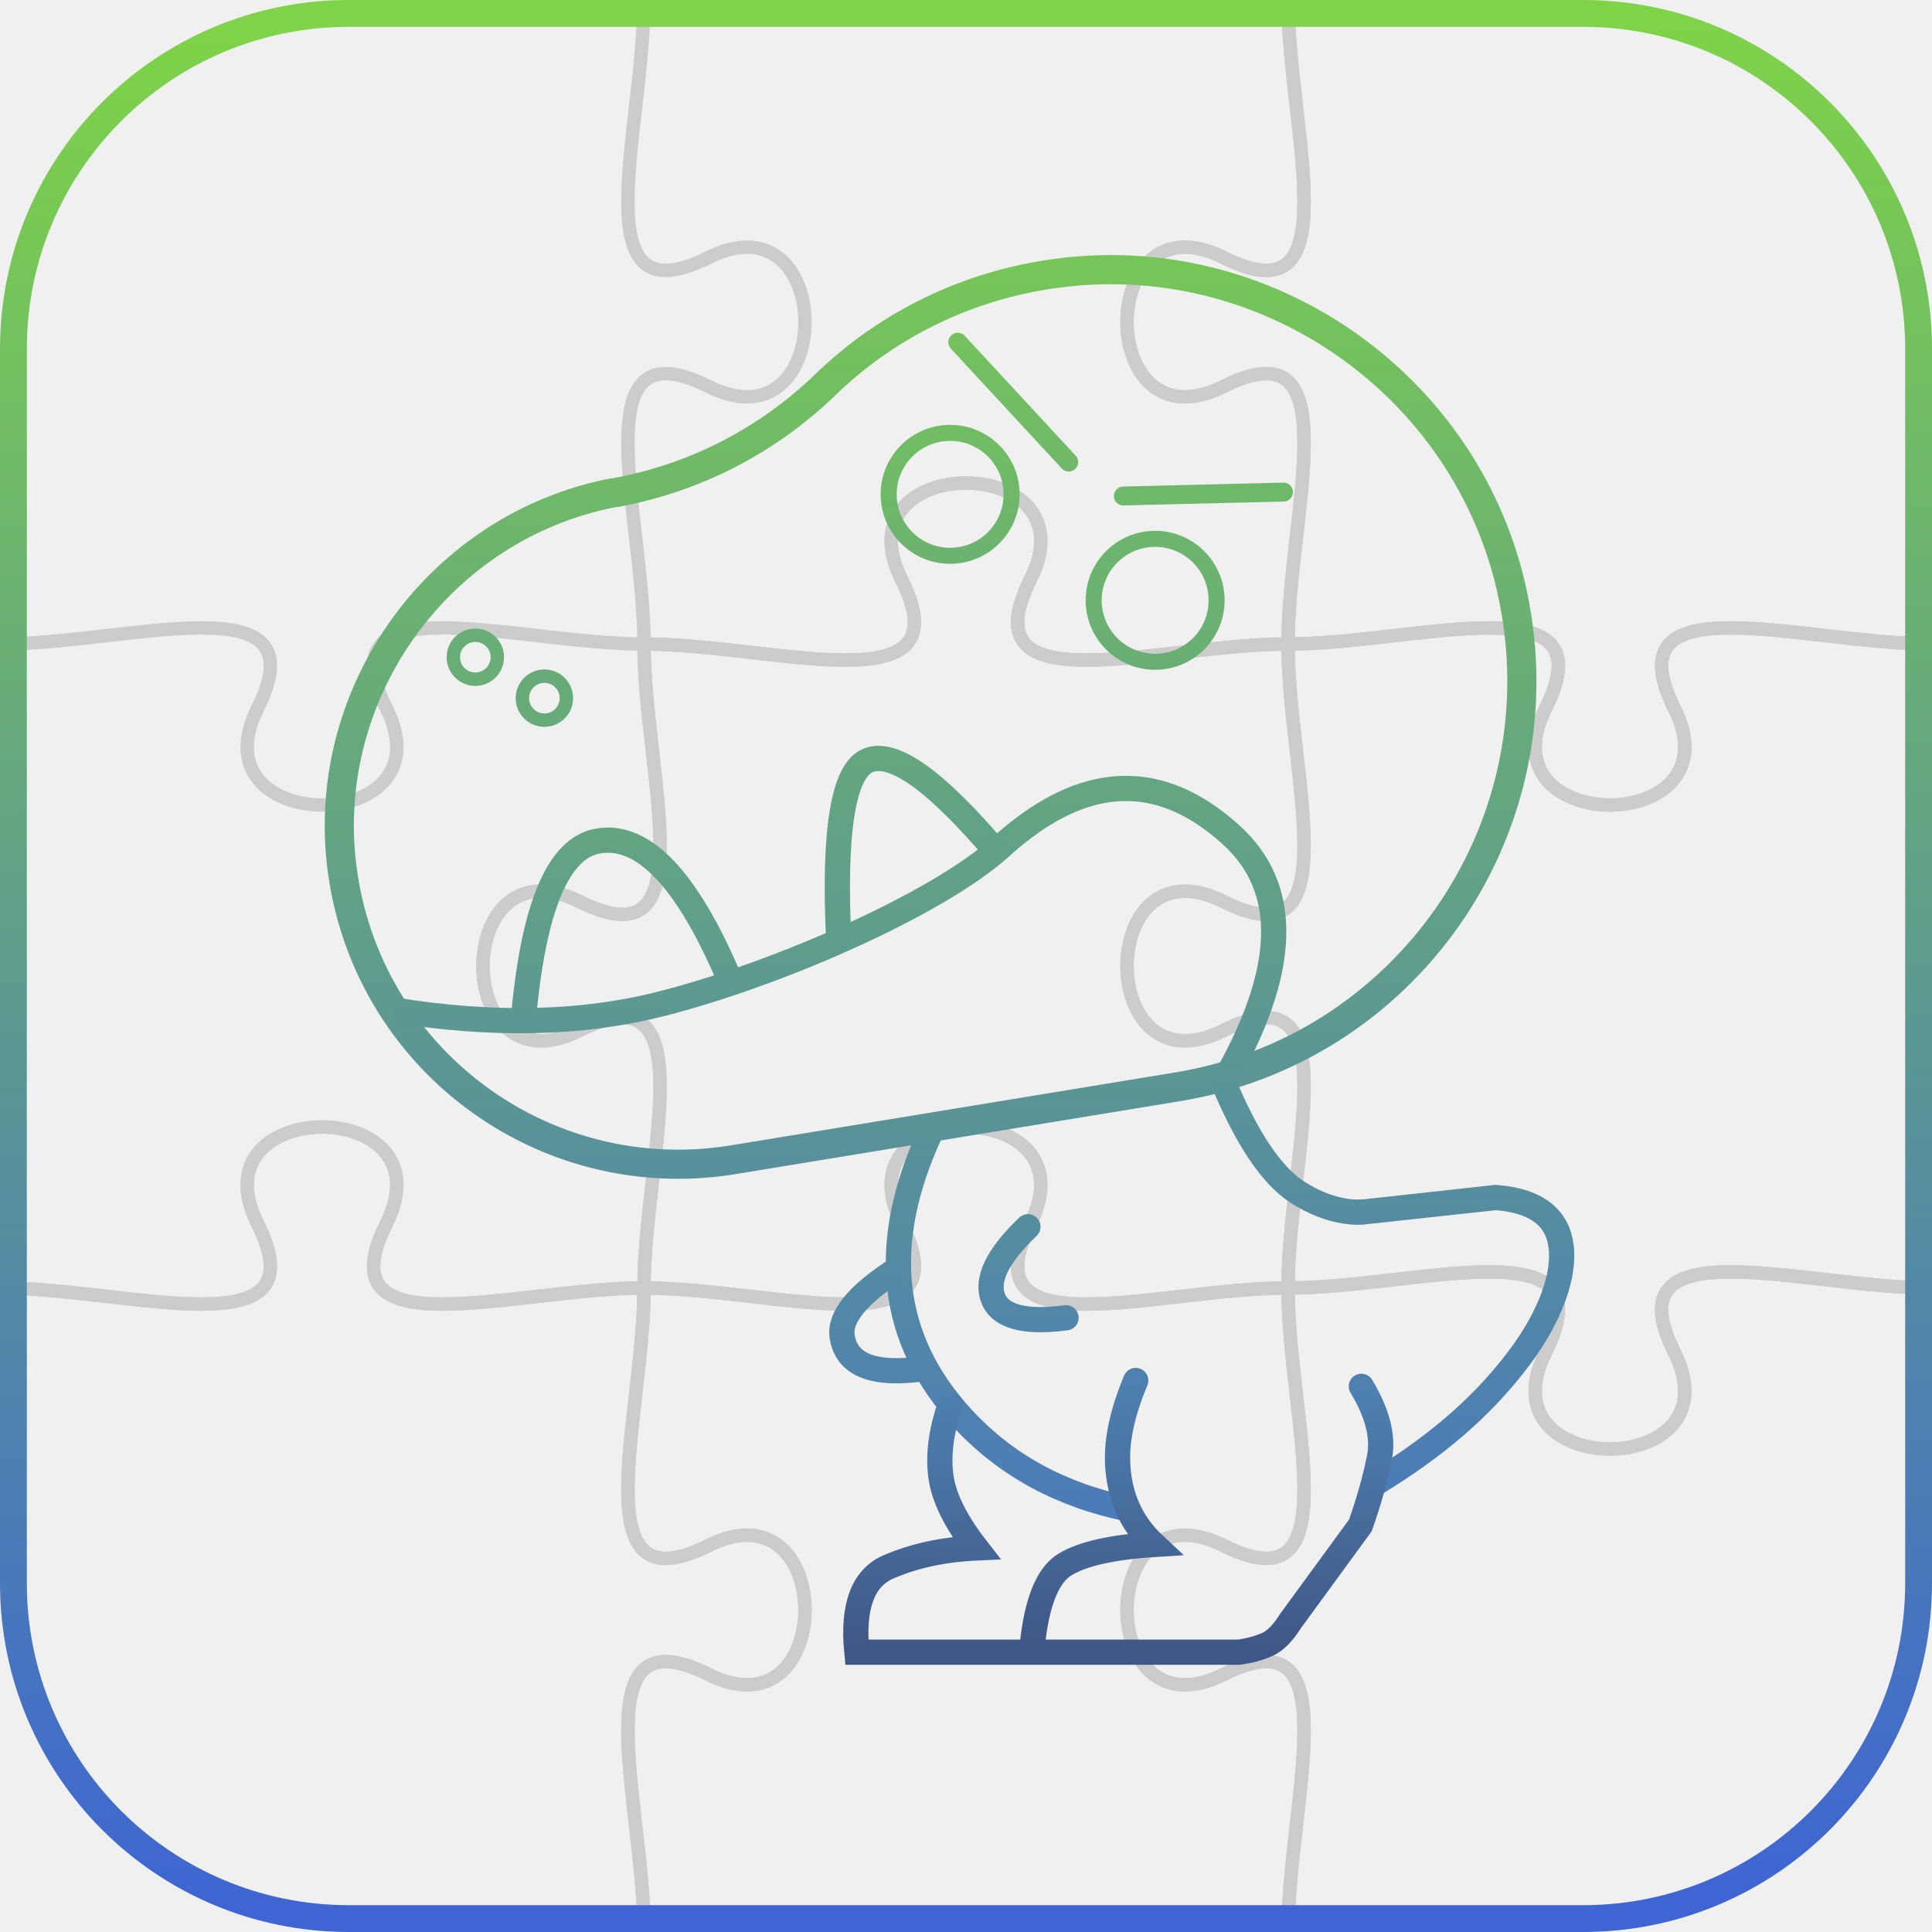
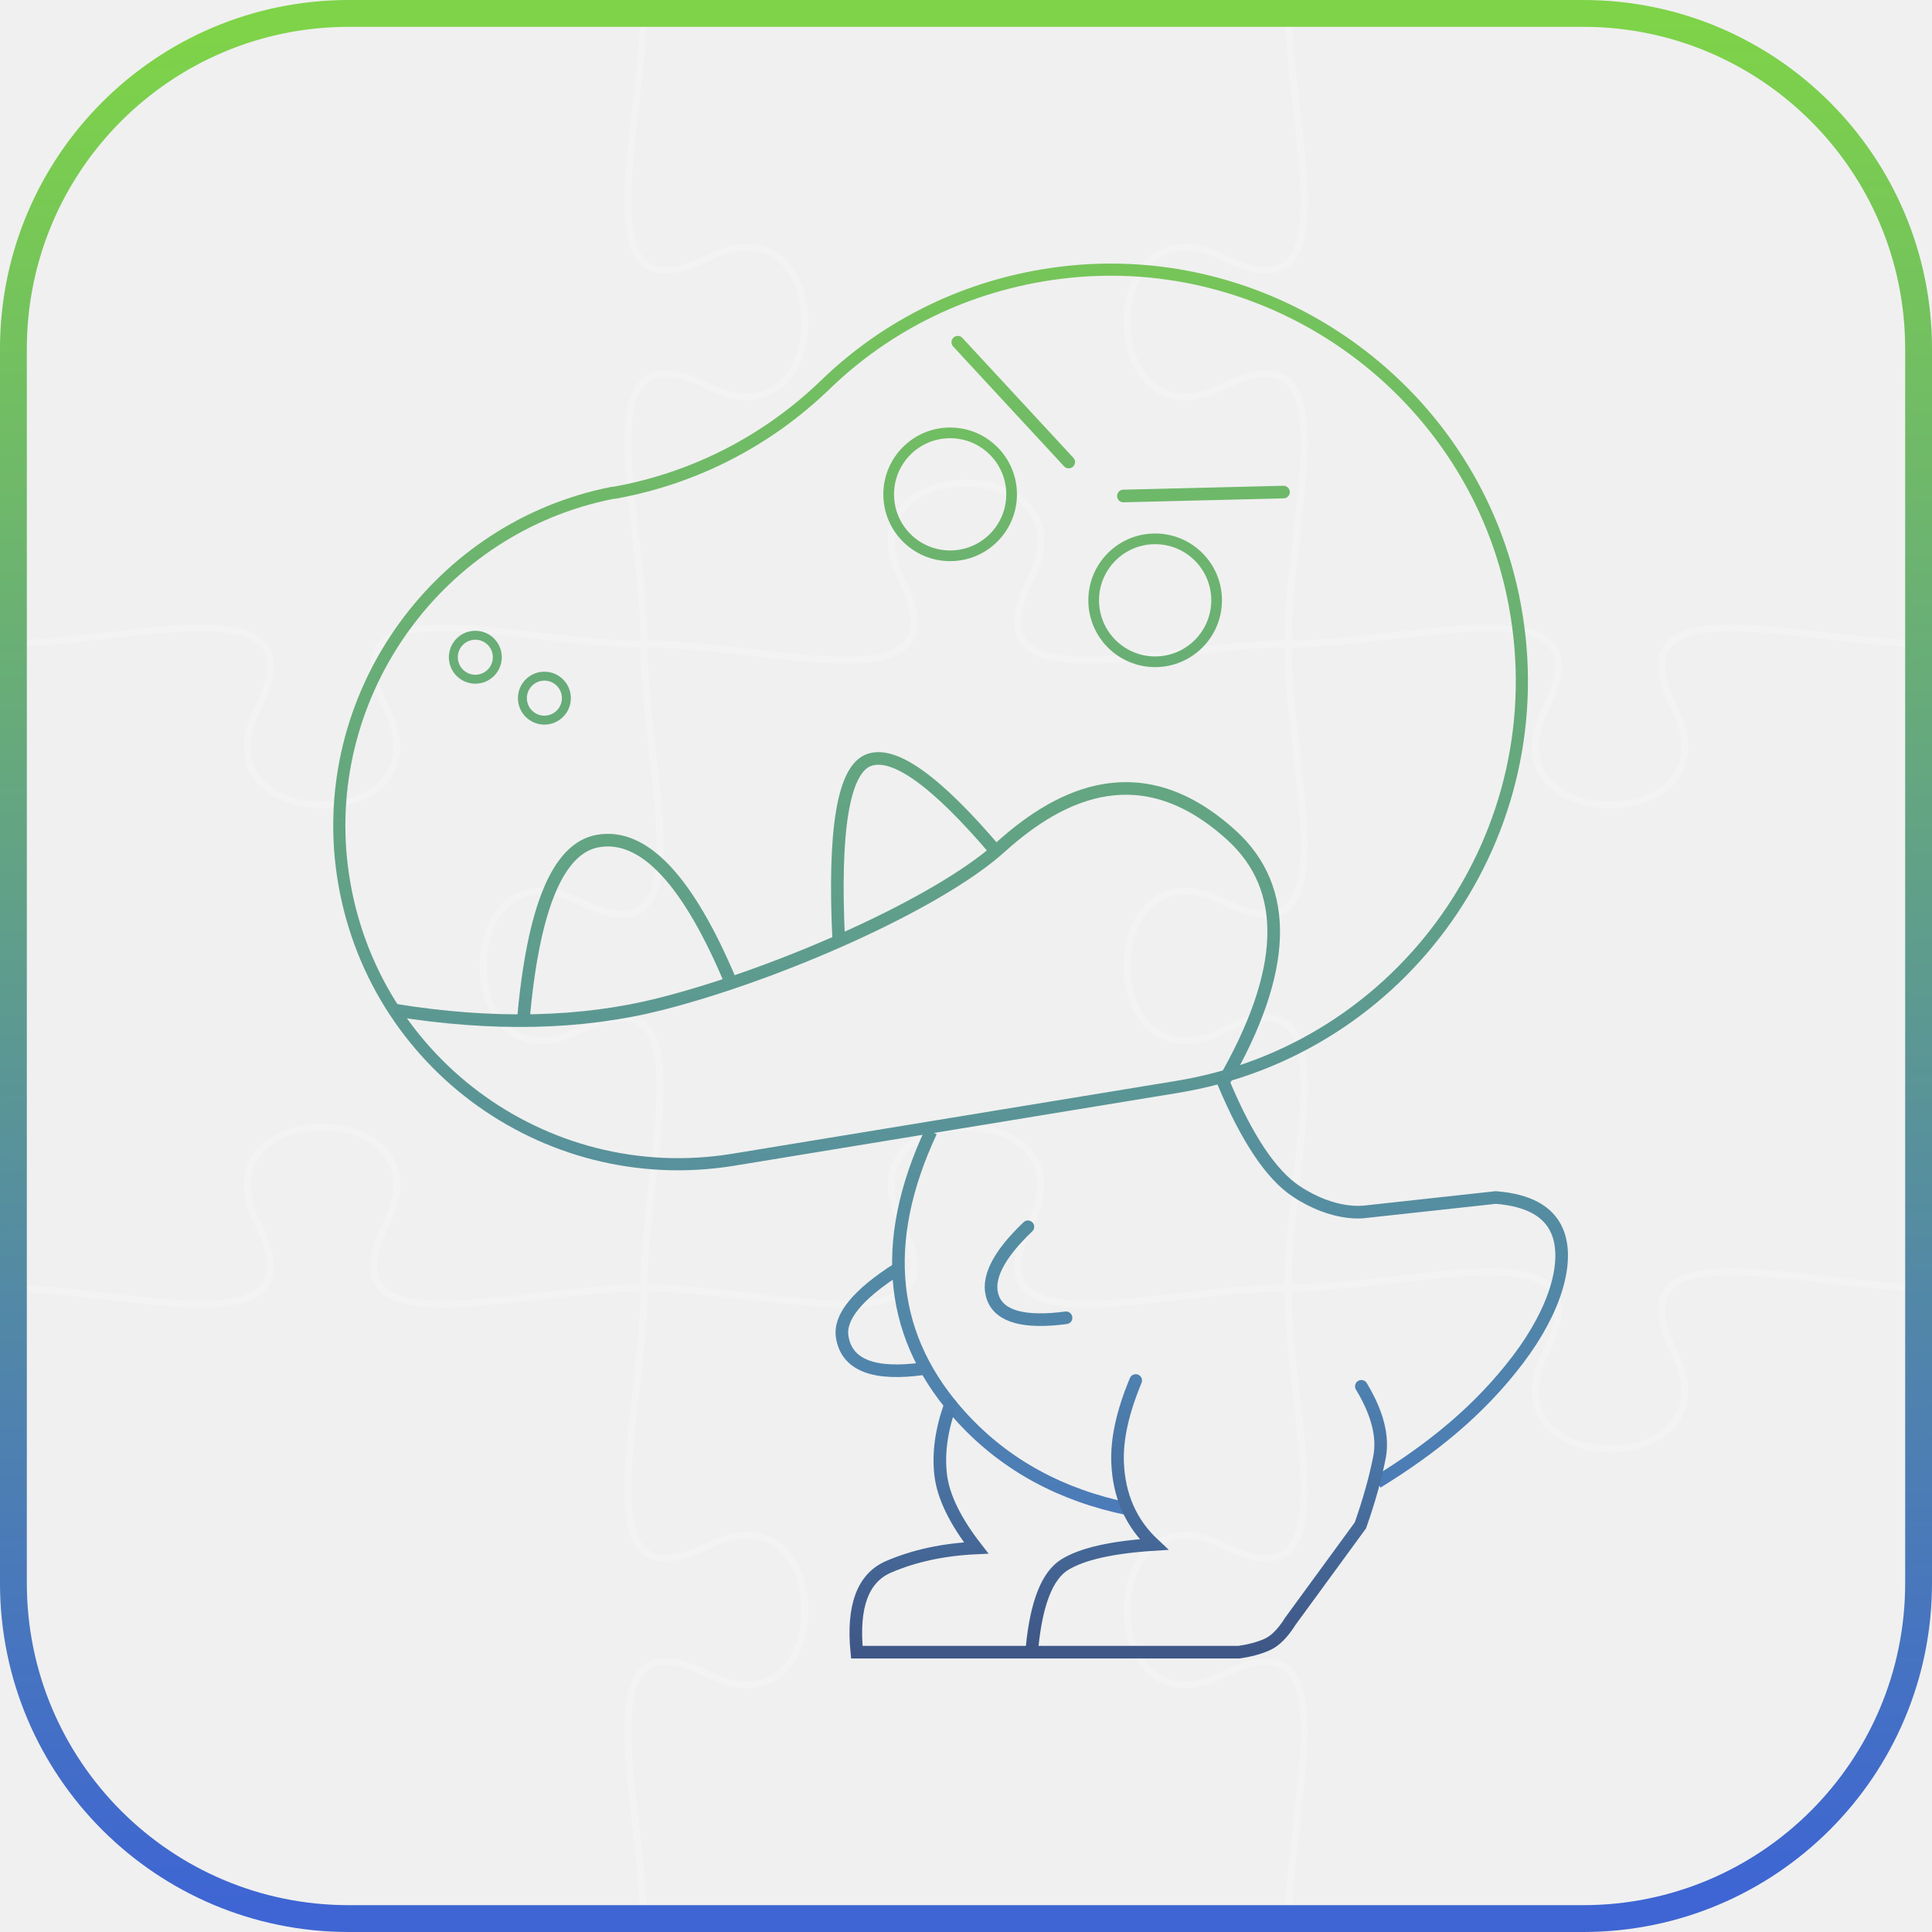
- <svg xmlns="http://www.w3.org/2000/svg" id="eflVa6yTcr21" viewBox="0 0 288 288" shape-rendering="geometricPrecision" text-rendering="geometricPrecision" width="288" height="288">
+ <svg xmlns="http://www.w3.org/2000/svg" id="eQt0kZDa5M81" viewBox="0 0 288 288" shape-rendering="geometricPrecision" text-rendering="geometricPrecision" width="288" height="288">
  <defs>
-     <linearGradient id="eflVa6yTcr212-stroke" x1="0.5" y1="0" x2="0.5" y2="1" spreadMethod="pad" gradientUnits="objectBoundingBox" gradientTransform="translate(0 0)">
-       <stop id="eflVa6yTcr212-stroke-0" offset="0%" stop-color="#76c559" />
-       <stop id="eflVa6yTcr212-stroke-1" offset="100%" stop-color="#58919b" />
+     <linearGradient id="eQt0kZDa5M812-stroke" x1="0.5" y1="0" x2="0.5" y2="1" spreadMethod="pad" gradientUnits="objectBoundingBox" gradientTransform="translate(0 0)">
+       <stop id="eQt0kZDa5M812-stroke-0" offset="0%" stop-color="#76c559" />
+       <stop id="eQt0kZDa5M812-stroke-1" offset="100%" stop-color="#58919b" />
    </linearGradient>
-     <linearGradient id="eflVa6yTcr213-stroke" x1="0.5" y1="0" x2="0.5" y2="1" spreadMethod="pad" gradientUnits="objectBoundingBox" gradientTransform="translate(0 0)">
-       <stop id="eflVa6yTcr213-stroke-0" offset="0%" stop-color="#64a681" />
-       <stop id="eflVa6yTcr213-stroke-1" offset="100%" stop-color="#4b7cb6" />
+     <linearGradient id="eQt0kZDa5M813-stroke" x1="0.5" y1="0" x2="0.5" y2="1" spreadMethod="pad" gradientUnits="objectBoundingBox" gradientTransform="translate(0 0)">
+       <stop id="eQt0kZDa5M813-stroke-0" offset="0%" stop-color="#64a681" />
+       <stop id="eQt0kZDa5M813-stroke-1" offset="100%" stop-color="#4b7cb6" />
    </linearGradient>
-     <linearGradient id="eflVa6yTcr214-stroke" x1="0.5" y1="0" x2="0.5" y2="1" spreadMethod="pad" gradientUnits="objectBoundingBox" gradientTransform="translate(0 0)">
-       <stop id="eflVa6yTcr214-stroke-0" offset="0%" stop-color="#64a680" />
-       <stop id="eflVa6yTcr214-stroke-1" offset="100%" stop-color="#5e9c8d" />
+     <linearGradient id="eQt0kZDa5M814-stroke" x1="0.5" y1="0" x2="0.5" y2="1" spreadMethod="pad" gradientUnits="objectBoundingBox" gradientTransform="translate(0 0)">
+       <stop id="eQt0kZDa5M814-stroke-0" offset="0%" stop-color="#64a680" />
+       <stop id="eQt0kZDa5M814-stroke-1" offset="100%" stop-color="#5e9c8d" />
    </linearGradient>
-     <linearGradient id="eflVa6yTcr215-stroke" x1="90.417" y1="124.131" x2="90.417" y2="152.452" spreadMethod="pad" gradientUnits="userSpaceOnUse" gradientTransform="translate(0 0)">
-       <stop id="eflVa6yTcr215-stroke-0" offset="0%" stop-color="#63a483" />
-       <stop id="eflVa6yTcr215-stroke-1" offset="100%" stop-color="#5c9893" />
+     <linearGradient id="eQt0kZDa5M815-stroke" x1="90.417" y1="124.131" x2="90.417" y2="152.452" spreadMethod="pad" gradientUnits="userSpaceOnUse" gradientTransform="translate(0 0)">
+       <stop id="eQt0kZDa5M815-stroke-0" offset="0%" stop-color="#63a483" />
+       <stop id="eQt0kZDa5M815-stroke-1" offset="100%" stop-color="#5c9893" />
    </linearGradient>
-     <linearGradient id="eflVa6yTcr216-stroke" x1="0.5" y1="0" x2="0.5" y2="1" spreadMethod="pad" gradientUnits="objectBoundingBox" gradientTransform="translate(0 0)">
-       <stop id="eflVa6yTcr216-stroke-0" offset="0%" stop-color="#599398" />
-       <stop id="eflVa6yTcr216-stroke-1" offset="100%" stop-color="#4b7bb8" />
+     <linearGradient id="eQt0kZDa5M816-stroke" x1="0.5" y1="0" x2="0.5" y2="1" spreadMethod="pad" gradientUnits="objectBoundingBox" gradientTransform="translate(0 0)">
+       <stop id="eQt0kZDa5M816-stroke-0" offset="0%" stop-color="#599398" />
+       <stop id="eQt0kZDa5M816-stroke-1" offset="100%" stop-color="#4b7bb8" />
    </linearGradient>
-     <linearGradient id="eflVa6yTcr217-stroke" x1="0.5" y1="0" x2="0.5" y2="1" spreadMethod="pad" gradientUnits="objectBoundingBox" gradientTransform="translate(0 0)">
-       <stop id="eflVa6yTcr217-stroke-0" offset="0%" stop-color="#4e81b0" />
-       <stop id="eflVa6yTcr217-stroke-1" offset="100%" stop-color="#3f5787" />
+     <linearGradient id="eQt0kZDa5M817-stroke" x1="0.5" y1="0" x2="0.5" y2="1" spreadMethod="pad" gradientUnits="objectBoundingBox" gradientTransform="translate(0 0)">
+       <stop id="eQt0kZDa5M817-stroke-0" offset="0%" stop-color="#4e81b0" />
+       <stop id="eQt0kZDa5M817-stroke-1" offset="100%" stop-color="#3f5787" />
    </linearGradient>
-     <linearGradient id="eflVa6yTcr218-stroke" x1="0.5" y1="0" x2="0.5" y2="1" spreadMethod="pad" gradientUnits="objectBoundingBox" gradientTransform="translate(0 0)">
-       <stop id="eflVa6yTcr218-stroke-0" offset="0%" stop-color="#4e81b0" />
-       <stop id="eflVa6yTcr218-stroke-1" offset="100%" stop-color="#3f5787" />
+     <linearGradient id="eQt0kZDa5M818-stroke" x1="0.5" y1="0" x2="0.5" y2="1" spreadMethod="pad" gradientUnits="objectBoundingBox" gradientTransform="translate(0 0)">
+       <stop id="eQt0kZDa5M818-stroke-0" offset="0%" stop-color="#4e81b0" />
+       <stop id="eQt0kZDa5M818-stroke-1" offset="100%" stop-color="#3f5787" />
    </linearGradient>
-     <linearGradient id="eflVa6yTcr219-stroke" x1="0.5" y1="0" x2="0.5" y2="1" spreadMethod="pad" gradientUnits="objectBoundingBox" gradientTransform="translate(0 0)">
-       <stop id="eflVa6yTcr219-stroke-0" offset="0%" stop-color="#558da0" />
-       <stop id="eflVa6yTcr219-stroke-1" offset="100%" stop-color="#5186aa" />
+     <linearGradient id="eQt0kZDa5M819-stroke" x1="0.5" y1="0" x2="0.5" y2="1" spreadMethod="pad" gradientUnits="objectBoundingBox" gradientTransform="translate(0 0)">
+       <stop id="eQt0kZDa5M819-stroke-0" offset="0%" stop-color="#558da0" />
+       <stop id="eQt0kZDa5M819-stroke-1" offset="100%" stop-color="#5186aa" />
    </linearGradient>
-     <linearGradient id="eflVa6yTcr220-stroke" x1="0.5" y1="0" x2="0.5" y2="1" spreadMethod="pad" gradientUnits="objectBoundingBox" gradientTransform="translate(0 0)">
-       <stop id="eflVa6yTcr220-stroke-0" offset="0%" stop-color="#548aa4" />
-       <stop id="eflVa6yTcr220-stroke-1" offset="100%" stop-color="#5084ac" />
+     <linearGradient id="eQt0kZDa5M820-stroke" x1="0.5" y1="0" x2="0.5" y2="1" spreadMethod="pad" gradientUnits="objectBoundingBox" gradientTransform="translate(0 0)">
+       <stop id="eQt0kZDa5M820-stroke-0" offset="0%" stop-color="#548aa4" />
+       <stop id="eQt0kZDa5M820-stroke-1" offset="100%" stop-color="#5084ac" />
    </linearGradient>
-     <linearGradient id="eflVa6yTcr223-stroke" x1="0.5" y1="0" x2="0.5" y2="1" spreadMethod="pad" gradientUnits="objectBoundingBox" gradientTransform="translate(0 0)">
-       <stop id="eflVa6yTcr223-stroke-0" offset="0%" stop-color="#71bd63" />
-       <stop id="eflVa6yTcr223-stroke-1" offset="100%" stop-color="#6cb36f" />
+     <linearGradient id="eQt0kZDa5M823-stroke" x1="0.5" y1="0" x2="0.5" y2="1" spreadMethod="pad" gradientUnits="objectBoundingBox" gradientTransform="translate(0 0)">
+       <stop id="eQt0kZDa5M823-stroke-0" offset="0%" stop-color="#71bd63" />
+       <stop id="eQt0kZDa5M823-stroke-1" offset="100%" stop-color="#6cb36f" />
    </linearGradient>
-     <linearGradient id="eflVa6yTcr224-stroke" x1="0.5" y1="0" x2="0.5" y2="1" spreadMethod="pad" gradientUnits="objectBoundingBox" gradientTransform="translate(0 0)">
-       <stop id="eflVa6yTcr224-stroke-0" offset="0%" stop-color="#6db56d" />
-       <stop id="eflVa6yTcr224-stroke-1" offset="100%" stop-color="#69af75" />
+     <linearGradient id="eQt0kZDa5M824-stroke" x1="0.5" y1="0" x2="0.5" y2="1" spreadMethod="pad" gradientUnits="objectBoundingBox" gradientTransform="translate(0 0)">
+       <stop id="eQt0kZDa5M824-stroke-0" offset="0%" stop-color="#6db56d" />
+       <stop id="eQt0kZDa5M824-stroke-1" offset="100%" stop-color="#69af75" />
    </linearGradient>
-     <linearGradient id="eflVa6yTcr225-stroke" x1="0.5" y1="0" x2="0.5" y2="1" spreadMethod="pad" gradientUnits="objectBoundingBox" gradientTransform="translate(0 0)">
-       <stop id="eflVa6yTcr225-stroke-0" offset="0%" stop-color="#74c15e" />
-       <stop id="eflVa6yTcr225-stroke-1" offset="100%" stop-color="#6fb968" />
+     <linearGradient id="eQt0kZDa5M825-stroke" x1="0.5" y1="0" x2="0.5" y2="1" spreadMethod="pad" gradientUnits="objectBoundingBox" gradientTransform="translate(0 0)">
+       <stop id="eQt0kZDa5M825-stroke-0" offset="0%" stop-color="#74c15e" />
+       <stop id="eQt0kZDa5M825-stroke-1" offset="100%" stop-color="#6fb968" />
    </linearGradient>
-     <linearGradient id="eflVa6yTcr227-stroke" x1="0.49" y1="0" x2="0.5" y2="0.999" spreadMethod="pad" gradientUnits="objectBoundingBox" gradientTransform="translate(0 0)">
-       <stop id="eflVa6yTcr227-stroke-0" offset="0%" stop-color="#7ed348" />
-       <stop id="eflVa6yTcr227-stroke-1" offset="100%" stop-color="#3e65d3" />
+     <linearGradient id="eQt0kZDa5M827-stroke" x1="0.49" y1="0" x2="0.5" y2="0.999" spreadMethod="pad" gradientUnits="objectBoundingBox" gradientTransform="translate(0 0)">
+       <stop id="eQt0kZDa5M827-stroke-0" offset="0%" stop-color="#7ed348" />
+       <stop id="eQt0kZDa5M827-stroke-1" offset="100%" stop-color="#3e65d3" />
    </linearGradient>
  </defs>
-   <g style="mix-blend-mode:multiply" opacity="0.15">
-     <path d="M192,0c0,19.2,9.6,48-9.6,38.4s-19.2,28.8,0,19.2s9.6,19.2,9.6,38.4v0c-19.2,0-48,9.6-38.4-9.6s-28.8-19.2-19.2,0-19.2,9.6-38.4,9.6c0-19.2-9.6-48,9.6-38.4s19.2-28.8,0-19.2-9.6-19.2-9.6-38.4h96Z" fill="none" stroke="#000" stroke-width="2" stroke-miterlimit="1" />
-     <path d="M192,0c0,19.2,9.6,48-9.6,38.4s-19.2,28.8,0,19.2s9.6,19.2,9.6,38.4c19.2,0,48-9.6,38.4,9.6s28.8,19.2,19.2,0s19.2-9.6,38.4-9.6" fill="none" stroke="#000" stroke-width="2" stroke-miterlimit="1" />
-     <path d="M0,192c19.2,0,48,9.6,38.4-9.6s28.8-19.2,19.2,0s19.2,9.6,38.4,9.6v0c0-19.2,9.6-48-9.6-38.4s-19.2-28.8,0-19.2s9.6-19.2,9.6-38.4c-19.2,0-48-9.6-38.4,9.6s-28.8,19.2-19.2,0-19.2-9.6-38.4-9.6v96Z" fill="none" stroke="#000" stroke-width="2" stroke-miterlimit="1" />
-     <path d="M192,96c-19.2,0-48,9.6-38.4-9.6s-28.8-19.2-19.2,0-19.2,9.6-38.4,9.6c0,19.2,9.6,48-9.6,38.4s-19.2,28.8,0,19.2s9.6,19.2,9.6,38.4v0c19.2,0,48,9.6,38.4-9.6s28.8-19.2,19.2,0s19.2,9.6,38.4,9.6v0c0-19.2,9.6-48-9.6-38.4s-19.2-28.8,0-19.2s9.6-19.2,9.6-38.4" fill="none" stroke="#000" stroke-width="2" stroke-miterlimit="1" />
-     <path d="M288,192c-19.2,0-48-9.6-38.4,9.6s-28.8,19.2-19.2,0-19.2-9.6-38.4-9.6c0-19.2,9.6-48-9.6-38.4s-19.2-28.8,0-19.2s9.6-19.2,9.6-38.4c19.2,0,48-9.6,38.4,9.6s28.8,19.2,19.2,0s19.2-9.6,38.4-9.6v96Z" fill="none" stroke="#000" stroke-width="2" stroke-miterlimit="1" />
-     <path d="M0,192c19.2,0,48,9.6,38.4-9.6s28.8-19.2,19.2,0s19.2,9.6,38.4,9.6c0,19.2-9.6,48,9.6,38.4s19.2,28.8,0,19.2-9.6,19.2-9.6,38.4" fill="none" stroke="#000" stroke-width="2" stroke-miterlimit="1" />
-     <path d="M192,288h-96c0-19.2-9.6-48,9.6-38.4s19.2-28.8,0-19.2-9.6-19.2-9.6-38.4c19.2,0,48,9.6,38.4-9.6s28.8-19.2,19.2,0s19.2,9.6,38.4,9.6c0,19.2,9.6,48-9.6,38.4s-19.2,28.8,0,19.2s9.6,19.2,9.6,38.4Z" fill="none" stroke="#000" stroke-width="2" stroke-miterlimit="1" />
-     <path d="M192,288c0-19.2,9.6-48-9.6-38.4s-19.2-28.8,0-19.2s9.6-19.2,9.6-38.4c19.2,0,48-9.6,38.4,9.6s28.8,19.2,19.2,0s19.2-9.6,38.4-9.6" fill="none" stroke="#000" stroke-width="2" stroke-miterlimit="1" />
+   <g opacity="0.18">
+     <path d="M192,0c0,19.2,9.6,48-9.6,38.4s-19.2,28.8,0,19.2s9.6,19.2,9.6,38.4v0c-19.2,0-48,9.6-38.4-9.6s-28.8-19.2-19.2,0-19.2,9.6-38.4,9.6c0-19.2-9.6-48,9.6-38.4s19.2-28.8,0-19.2-9.6-19.2-9.6-38.4h96Z" fill="none" stroke="#fff" stroke-miterlimit="1" />
+     <path d="M192,0c0,19.2,9.6,48-9.6,38.4s-19.2,28.8,0,19.2s9.6,19.2,9.6,38.4c19.2,0,48-9.6,38.4,9.6s28.8,19.2,19.2,0s19.2-9.6,38.4-9.6" fill="none" stroke="#fff" stroke-miterlimit="1" />
+     <path d="M0,192c19.2,0,48,9.6,38.4-9.6s28.8-19.2,19.2,0s19.2,9.6,38.4,9.6v0c0-19.2,9.6-48-9.6-38.4s-19.2-28.8,0-19.2s9.6-19.2,9.6-38.4c-19.2,0-48-9.6-38.4,9.6s-28.8,19.2-19.2,0-19.2-9.6-38.4-9.6v96Z" fill="none" stroke="#fff" stroke-miterlimit="1" />
+     <path d="M192,96c-19.2,0-48,9.6-38.4-9.6s-28.8-19.2-19.2,0-19.2,9.6-38.4,9.6c0,19.2,9.6,48-9.6,38.4s-19.2,28.8,0,19.2s9.6,19.2,9.6,38.4v0c19.2,0,48,9.6,38.4-9.6s28.8-19.2,19.2,0s19.2,9.6,38.4,9.6v0c0-19.2,9.6-48-9.6-38.4s-19.2-28.8,0-19.2s9.6-19.2,9.6-38.4" fill="none" stroke="#fff" stroke-miterlimit="1" />
+     <path d="M288,192c-19.2,0-48-9.6-38.4,9.6s-28.8,19.2-19.2,0-19.2-9.6-38.4-9.6c0-19.2,9.6-48-9.6-38.4s-19.2-28.8,0-19.2s9.6-19.2,9.6-38.4c19.2,0,48-9.6,38.4,9.6s28.8,19.2,19.2,0s19.2-9.6,38.4-9.6v96Z" fill="none" stroke="#fff" stroke-miterlimit="1" />
+     <path d="M0,192c19.2,0,48,9.6,38.4-9.6s28.8-19.2,19.2,0s19.2,9.6,38.4,9.6c0,19.2-9.6,48,9.6,38.4s19.2,28.8,0,19.2-9.6,19.2-9.6,38.4" fill="none" stroke="#fff" stroke-miterlimit="1" />
+     <path d="M192,288h-96c0-19.2-9.6-48,9.6-38.4s19.2-28.8,0-19.2-9.6-19.2-9.6-38.4c19.2,0,48,9.6,38.4-9.6s28.8-19.2,19.2,0s19.2,9.6,38.4,9.6c0,19.2,9.6,48-9.6,38.4s-19.2,28.8,0,19.2s9.6,19.2,9.6,38.4Z" fill="none" stroke="#fff" stroke-miterlimit="1" />
+     <path d="M192,288c0-19.2,9.6-48-9.6-38.4s-19.2-28.8,0-19.2s9.6-19.2,9.6-38.4c19.2,0,48-9.6,38.4,9.6s28.8,19.2,19.2,0s19.2-9.6,38.4-9.6" fill="none" stroke="#fff" stroke-miterlimit="1" />
  </g>
  <g transform="matrix(.94 0 0 0.94 8.501194 8.59445)">
-     <path d="M405.5,143.9c8.8,46.9-22.7,91.7-69.6,99.3l-91.4,15c-39,6.3-75.7-20.9-80.5-60.6-4.3-36,20.2-69.7,55.7-76.7.3,0,.6-.1.8-.1c16.3-3,31.2-10.7,43.1-22.2c12.6-12.2,29.2-20.6,48.2-23c44.2-5.6,85.6,24.6,93.7,68.3Z" transform="matrix(.770287 0 0 0.770289-81.18658-24.10177)" fill="none" stroke="url(#eflVa6yTcr212-stroke)" stroke-width="6" />
-     <path d="M209.358,225.915c8.743-5.39,16.169-11.378,22.278-19.403s8.264-15.81,6.228-20.481q-2.036-4.671-9.702-5.27-20.721,2.276-20.84,2.276c-.12,0-4.791.719-10.78-3.234q-5.989-3.952-11.576-17.316q15.292-26.443,1.274-39.186c-14.018-12.743-26.761-7.009-36.637,1.912s-35.044,20.071-53.841,24.85q-18.796,4.779-42.372.956" transform="translate(.000003 0.000001)" fill="none" stroke="url(#eflVa6yTcr213-stroke)" stroke-width="4" />
-     <path d="M123.971,140.057q-1.282-26.288,4.702-28.638t20.303,14.533" transform="translate(.000001 0)" fill="none" stroke="url(#eflVa6yTcr214-stroke)" stroke-width="4" />
-     <path d="M73.961,152.452q2.351-26.501,11.755-28.211q10.928-1.987,21.158,22.441" transform="translate(.000001 0.000002)" fill="none" stroke="url(#eflVa6yTcr215-stroke)" stroke-width="4" />
-     <path d="M138.589,170.3q-12.423,26.643,5.06,45.544q10.207,11.034,26.271,14.324" fill="none" stroke="url(#eflVa6yTcr216-stroke)" stroke-width="4" />
-     <path d="M206.843,210.704q3.833,6.348,2.875,11.259t-3.025,10.794L195.585,247.954q-1.797,2.875-3.713,3.713t-4.432,1.198h-60.605q-1.078-10.899,5.03-13.534t13.894-2.994q-5.03-6.468-5.629-11.618t1.557-11.139" transform="translate(.000004 0.000002)" fill="none" stroke="url(#eflVa6yTcr217-stroke)" stroke-width="4" stroke-linecap="round" />
-     <path d="M171.062,209.961q-3.112,7.446-2.871,13.081.336,7.88,5.743,12.921-9.97.639-14.118,3.192t-5.184,13.08" transform="translate(0-.178043)" fill="none" stroke="url(#eflVa6yTcr218-stroke)" stroke-width="4" stroke-linecap="round" />
-     <path d="M153.966,185.402q-7.217,6.892-5.527,11.314t11.574,3.121" transform="translate(.000001 0.000002)" fill="none" stroke="url(#eflVa6yTcr219-stroke)" stroke-width="4" stroke-linecap="round" />
-     <path d="M133.354,192.099q-9.493,6.078-8.778,10.728q1.04,6.762,12.939,5.072" transform="translate(-.06502 0.000001)" fill="none" stroke="url(#eflVa6yTcr220-stroke)" stroke-width="4" />
-     <ellipse rx="4.918" ry="4.918" transform="matrix(.709056 0 0 0.709056 66.3352 95.08215)" fill="none" stroke="#69ae76" stroke-width="3" />
-     <ellipse rx="4.918" ry="4.918" transform="matrix(.709056 0 0 0.709056 77.28763 101.5725)" fill="none" stroke="#67ab79" stroke-width="3" />
-     <ellipse rx="11.499" ry="11.499" transform="matrix(.847687 0 0 0.847687 141.6321 69.25008)" fill="none" stroke="url(#eflVa6yTcr223-stroke)" stroke-width="3" />
-     <ellipse rx="11.499" ry="11.499" transform="matrix(.847687 0 0 0.847687 174.1429 86.05517)" fill="none" stroke="url(#eflVa6yTcr224-stroke)" stroke-width="3" />
-     <path d="M142.845,45.127L160.435,64.131" fill="none" stroke="url(#eflVa6yTcr225-stroke)" stroke-width="3" stroke-linecap="round" />
-     <path d="M169.104,69.513l25.394-.622" transform="translate(.000001 0)" fill="none" stroke="#6eb86a" stroke-width="3" stroke-linecap="round" />
+     <path d="M405.5,143.9c8.8,46.9-22.7,91.7-69.6,99.3l-91.4,15c-39,6.3-75.7-20.9-80.5-60.6-4.3-36,20.2-69.7,55.7-76.7.3,0,.6-.1.8-.1c16.3-3,31.2-10.7,43.1-22.2c12.6-12.2,29.2-20.6,48.2-23c44.2-5.6,85.6,24.6,93.7,68.3Z" transform="matrix(.770287 0 0 0.770289-81.18658-24.10177)" fill="none" stroke="url(#eQt0kZDa5M812-stroke)" stroke-width="2.5" />
+     <path d="M209.358,225.915c8.743-5.39,16.169-11.378,22.278-19.403s8.264-15.81,6.228-20.481q-2.036-4.671-9.702-5.27-20.721,2.276-20.84,2.276c-.12,0-4.791.719-10.78-3.234q-5.989-3.952-11.576-17.316q15.292-26.443,1.274-39.186c-14.018-12.743-26.761-7.009-36.637,1.912s-35.044,20.071-53.841,24.85q-18.796,4.779-42.372.956" transform="translate(.000003 0.000001)" fill="none" stroke="url(#eQt0kZDa5M813-stroke)" stroke-width="2" />
+     <path d="M123.971,140.057q-1.282-26.288,4.702-28.638t20.303,14.533" transform="translate(.000001 0)" fill="none" stroke="url(#eQt0kZDa5M814-stroke)" stroke-width="2" />
+     <path d="M73.961,152.452q2.351-26.501,11.755-28.211q10.928-1.987,21.158,22.441" transform="translate(.000001 0.000002)" fill="none" stroke="url(#eQt0kZDa5M815-stroke)" stroke-width="2" />
+     <path d="M138.589,170.3q-12.423,26.643,5.06,45.544q10.207,11.034,26.271,14.324" fill="none" stroke="url(#eQt0kZDa5M816-stroke)" stroke-width="2" />
+     <path d="M206.843,210.704q3.833,6.348,2.875,11.259t-3.025,10.794L195.585,247.954q-1.797,2.875-3.713,3.713t-4.432,1.198h-60.605q-1.078-10.899,5.03-13.534t13.894-2.994q-5.03-6.468-5.629-11.618t1.557-11.139" transform="translate(.000004 0.000002)" fill="none" stroke="url(#eQt0kZDa5M817-stroke)" stroke-width="2" stroke-linecap="round" />
+     <path d="M171.062,209.961q-3.112,7.446-2.871,13.081.336,7.88,5.743,12.921-9.97.639-14.118,3.192t-5.184,13.08" transform="translate(0-.178043)" fill="none" stroke="url(#eQt0kZDa5M818-stroke)" stroke-width="2" stroke-linecap="round" />
+     <path d="M153.966,185.402q-7.217,6.892-5.527,11.314t11.574,3.121" transform="translate(.000001 0.000002)" fill="none" stroke="url(#eQt0kZDa5M819-stroke)" stroke-width="2" stroke-linecap="round" />
+     <path d="M133.354,192.099q-9.493,6.078-8.778,10.728q1.04,6.762,12.939,5.072" transform="translate(-.06502 0.000001)" fill="none" stroke="url(#eQt0kZDa5M820-stroke)" stroke-width="2" />
+     <ellipse rx="4.918" ry="4.918" transform="matrix(.709056 0 0 0.709056 66.3352 95.08215)" fill="none" stroke="#69ae76" stroke-width="2" />
+     <ellipse rx="4.918" ry="4.918" transform="matrix(.709056 0 0 0.709056 77.28763 101.5725)" fill="none" stroke="#67ab79" stroke-width="2" />
+     <ellipse rx="11.499" ry="11.499" transform="matrix(.847687 0 0 0.847687 141.6321 69.25008)" fill="none" stroke="url(#eQt0kZDa5M823-stroke)" stroke-width="2" />
+     <ellipse rx="11.499" ry="11.499" transform="matrix(.847687 0 0 0.847687 174.1429 86.05517)" fill="none" stroke="url(#eQt0kZDa5M824-stroke)" stroke-width="2" />
+     <path d="M142.845,45.127L160.435,64.131" fill="none" stroke="url(#eQt0kZDa5M825-stroke)" stroke-width="2" stroke-linecap="round" />
+     <path d="M169.104,69.513l25.394-.622" transform="translate(.000001 0)" fill="none" stroke="#6eb86a" stroke-width="2" stroke-linecap="round" />
  </g>
-   <rect width="284" height="284" rx="50" ry="50" transform="translate(1.999999 2)" fill="none" stroke="url(#eflVa6yTcr227-stroke)" stroke-width="4" />
+   <rect width="284" height="284" rx="50" ry="50" transform="translate(1.999999 2)" fill="none" stroke="url(#eQt0kZDa5M827-stroke)" stroke-width="4" />
</svg>
